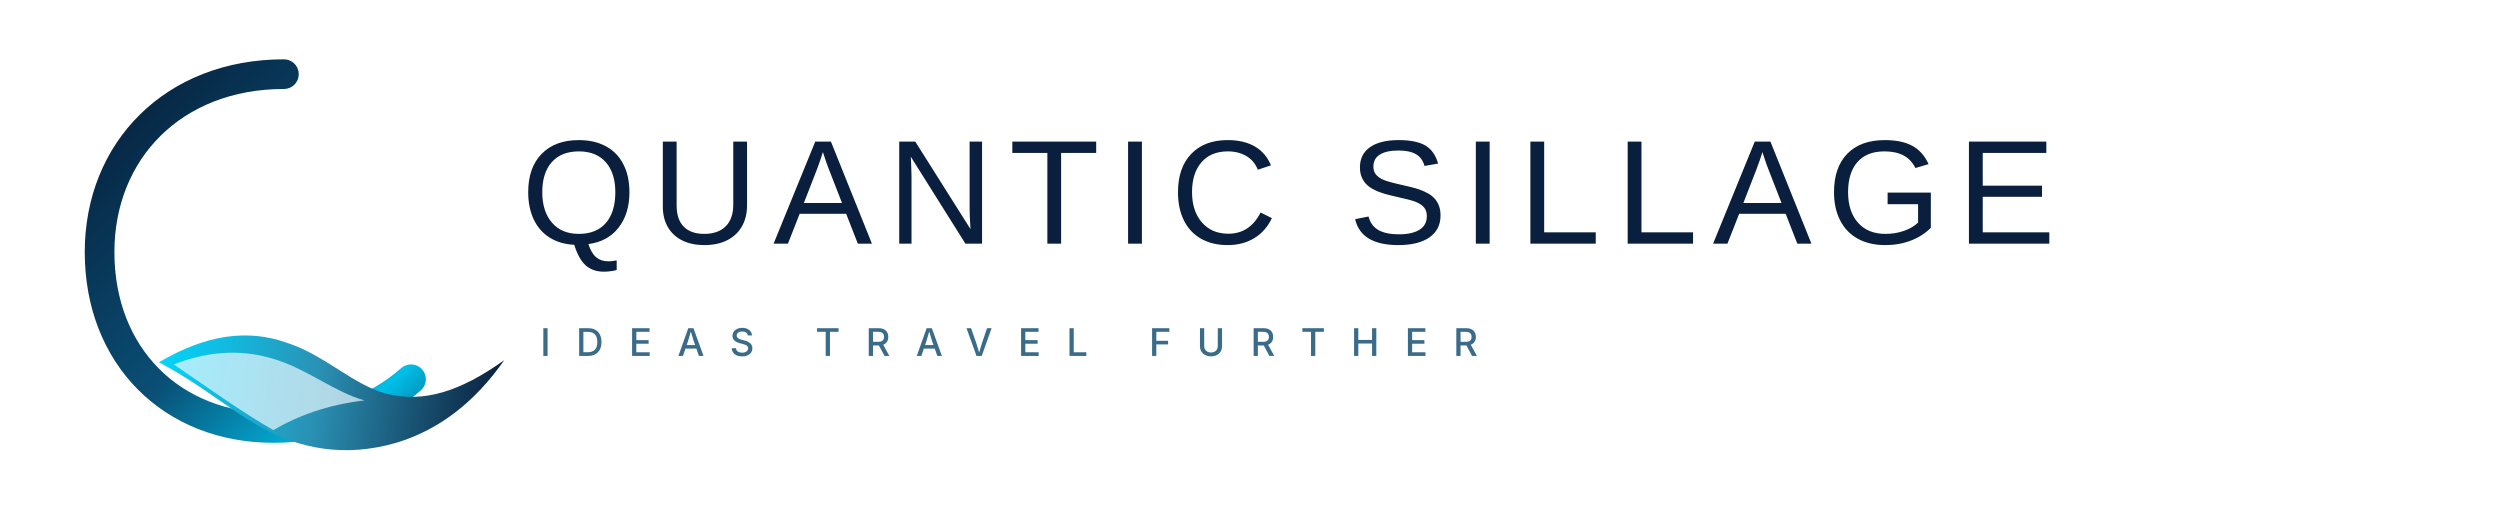
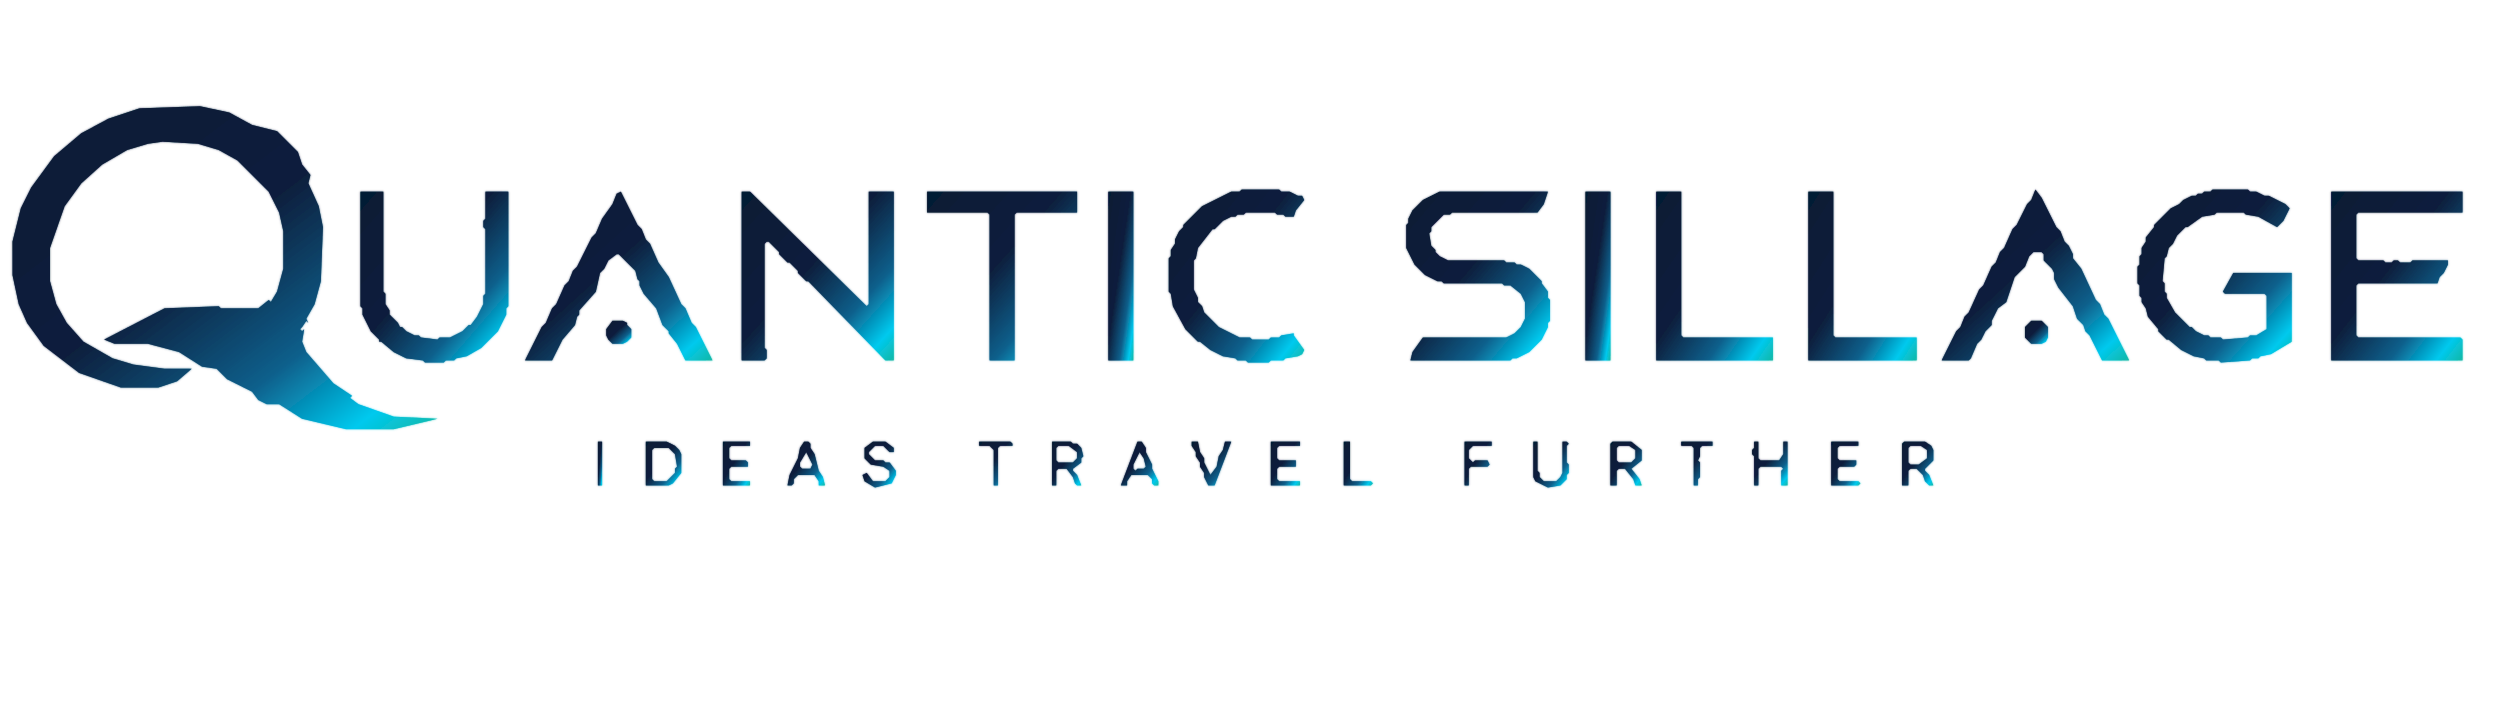
- <svg xmlns="http://www.w3.org/2000/svg" viewBox="0 0 1180 250" role="img" aria-label="Quantic Sillage — Ideas Travel Further">
+ <svg xmlns="http://www.w3.org/2000/svg" viewBox="0 0 1200 344" role="img" aria-label="Quantic Sillage — Ideas Travel Further">
  <defs>
-     <linearGradient id="ring" x1="32" y1="24" x2="220" y2="214" gradientUnits="userSpaceOnUse">
+     <linearGradient id="brand" x1="0" y1="0" x2="1" y2="1">
      <stop offset="0" stop-color="#061a34" />
-       <stop offset=".5" stop-color="#0a4f76" />
-       <stop offset=".78" stop-color="#00bfe8" />
-       <stop offset="1" stop-color="#0A1F3D" />
+       <stop offset="0.45" stop-color="#0A1F3D" />
+       <stop offset="0.72" stop-color="#0b5f8b" />
+       <stop offset="0.9" stop-color="#00c9ee" />
+       <stop offset="1" stop-color="#14B8A6" />
    </linearGradient>
-     <linearGradient id="wake" x1="64" y1="159" x2="228" y2="182" gradientUnits="userSpaceOnUse">
-       <stop stop-color="#00D9FF" />
-       <stop offset=".48" stop-color="#2a91b4" />
-       <stop offset="1" stop-color="#0A1F3D" />
-     </linearGradient>
+     <filter id="softGlow" x="-10%" y="-20%" width="120%" height="140%">
+       <feGaussianBlur stdDeviation="0.6" result="b" />
+       <feMerge>
+         <feMergeNode in="b" />
+         <feMergeNode in="SourceGraphic" />
+       </feMerge>
+     </filter>
  </defs>
-   <g transform="translate(8 6)">
-     <path d="M126 29C74 29 39 65 39 113c0 49 34 83 82 83 25 0 48-8 65-23" fill="none" stroke="url(#ring)" stroke-width="14" stroke-linecap="round" />
-     <path d="M67 165c22-13 42-16 61-9 18 6 31 20 47 24 17 4 34-1 55-16-14 20-31 33-51 39-24 7-46 3-65-8-17-10-28-20-47-30Z" fill="url(#wake)" />
-     <path d="M74 166c18-7 34-7 49-2 15 5 27 15 41 19-17 2-31 7-43 14-14-8-28-18-47-31Z" fill="#eafaff" opacity=".7" />
+   <g fill="url(#brand)" fill-rule="evenodd" clip-rule="evenodd" filter="url(#softGlow)">
+     <path d="M914,212 913,213 913,233 916,233 916,226 917,225 920,225 923,228 924,231 926,233 928,233 926,228 924,226 924,225 928,221 928,216 927,214 924,212ZM916,215 917,214 922,214 925,216 925,220 921,223 917,223 916,222Z" />
+     <path d="M879,212 879,233 892,233 893,232 892,231 883,231 882,230 882,225 883,224 890,224 891,223 891,221 883,221 882,220 882,215 883,214 892,214 892,212Z" />
+     <path d="M842,212 842,215 841,216 841,218 842,219 842,233 844,233 844,225 845,224 855,224 856,225 855,226 855,233 858,233 858,212 856,212 856,218 854,221 845,221 844,220 844,212Z" />
+     <path d="M807,212 807,214 812,214 813,215 813,233 815,233 815,230 816,229 816,222 815,221 816,219 816,215 817,214 822,214 822,212Z" />
+     <path d="M774,212 773,213 773,233 776,233 776,226 777,225 780,225 784,230 785,233 788,233 787,230 783,225 788,221 788,216 783,212ZM776,215 777,214 782,214 785,216 785,220 783,222 777,222 776,221Z" />
+     <path d="M736,212 736,229 737,231 743,234 749,233 752,230 752,228 753,227 753,223 752,222 752,214 753,213 752,212 750,212 750,227 749,229 747,231 741,231 739,229 739,227 738,226 738,212Z" />
+     <path d="M716,212 703,212 703,233 705,233 705,225 706,224 714,224 715,223 714,221 708,221 707,222 705,220 705,216 707,214 716,214Z" />
+     <path d="M645,212 645,233 658,233 659,232 658,231 649,231 648,230 648,212Z" />
+     <path d="M610,212 610,233 624,233 624,231 614,231 613,230 613,225 614,224 622,224 622,221 614,221 613,220 613,215 614,214 624,214 624,212Z" />
+     <path d="M572,212 572,214 574,217 574,219 576,222 576,224 578,227 578,229 580,233 583,233 591,212 588,212 587,216 585,219 584,224 581,228 578,222 578,220 576,217 575,212Z" />
+     <path d="M546,212 538,233 541,233 541,231 543,228 551,228 553,230 553,232 554,233 556,233 556,231 553,225 553,223 550,217 550,215 548,212ZM547,217 549,220 550,224 549,225 546,225 545,226 544,225 544,223Z" />
+     <path d="M505,212 505,233 507,233 507,226 508,225 512,225 515,229 516,232 517,233 519,233 517,228 515,226 515,225 519,222 519,220 520,219 519,215 517,213 515,213 514,212ZM507,215 508,214 513,214 517,217 517,220 515,222 508,222 507,221Z" />
+     <path d="M470,212 470,214 475,214 477,216 477,233 479,233 479,215 480,214 486,214 486,213 485,212Z" />
+     <path d="M425,212 419,212 415,215 415,220 418,223 424,224 427,226 427,229 425,231 419,231 416,227 414,228 415,231 420,234 428,232 430,228 430,226 427,222 425,222 424,221 420,221 417,218 417,217 420,214 424,214 427,217 429,217 429,215Z" />
+     <path d="M386,212 384,215 383,220 379,228 378,233 380,233 381,232 381,230 383,228 391,228 393,231 393,233 396,233 395,229 393,226 391,218 389,215 389,213 388,212ZM387,217 390,223 389,225 385,225 384,224 384,222Z" />
+     <path d="M347,212 347,233 360,233 360,231 351,231 350,230 350,225 351,224 359,224 359,222 358,221 351,221 350,220 350,215 351,214 360,214 360,212Z" />
+     <path d="M310,212 310,233 321,233 323,232 327,227 327,218 326,216 324,214 320,212ZM314,215 321,215 324,218 325,224 324,225 324,227 320,231 314,231 313,230 313,216Z" />
+     <path d="M287,212 287,233 289,233 289,212Z" />
+     <path d="M975,154 972,157 972,162 975,165 980,165 982,164 983,162 983,157 980,154Z" />
+     <path d="M294,154 291,158 291,161 292,163 294,165 299,165 301,164 303,162 303,158 301,156 301,155 299,154Z" />
+     <path d="M1119,92 1119,173 1182,173 1182,163 1181,162 1132,162 1131,161 1131,137 1132,136 1170,136 1171,133 1173,131 1175,127 1175,125 1158,125 1157,126 1152,126 1151,125 1149,125 1148,126 1145,126 1144,125 1132,125 1131,124 1131,103 1132,102 1182,102 1182,92Z" />
+     <path d="M868,92 868,173 920,173 920,162 881,162 880,161 880,92Z" />
+     <path d="M795,92 795,173 851,173 851,162 808,162 807,161 807,92Z" />
+     <path d="M761,92 761,173 773,173 773,92Z" />
+     <path d="M683,96 678,101 676,105 676,107 675,108 675,119 679,127 684,132 690,135 692,135 693,136 721,136 722,137 725,137 730,141 732,145 732,153 730,157 727,160 723,162 683,162 678,169 677,173 725,173 726,172 728,172 734,169 740,163 743,157 743,155 744,154 744,144 743,143 743,140 740,136 740,135 734,129 730,127 728,127 727,126 723,126 722,125 695,125 691,123 689,121 689,120 687,118 686,112 687,111 687,109 693,103 696,103 697,102 738,102 741,98 743,92 691,92Z" />
+     <path d="M532,92 532,173 544,173 544,92Z" />
+     <path d="M445,92 445,102 474,102 475,103 475,173 487,173 487,103 488,102 517,102 517,92Z" />
+     <path d="M356,92 356,173 367,173 368,172 368,168 367,167 367,117 368,116 369,116 374,121 374,122 378,126 379,126 383,130 383,131 387,135 388,135 425,173 429,173 429,92 417,92 417,146 416,147 360,92Z" />
+     <path d="M298,92 296,93 294,98 289,105 286,112 284,114 277,128 275,130 273,135 271,137 267,146 265,148 262,155 260,157 252,173 265,173 270,163 276,156 277,152 278,151 278,149 286,140 288,131 290,129 292,125 296,122 297,122 305,130 306,134 307,135 307,137 309,141 315,148 318,156 321,159 321,160 325,165 329,173 342,173 334,157 332,155 329,148 327,146 321,133 316,126 312,117 310,115 308,110 306,108Z" />
+     <path d="M173,92 173,147 174,148 174,151 178,159 182,163 182,164 183,164 189,169 195,172 203,173 204,174 213,174 214,173 218,173 219,172 224,171 231,167 239,159 243,151 243,148 244,147 244,92 233,92 233,105 232,106 232,109 233,110 233,141 232,142 232,146 229,152 226,156 225,156 222,159 216,162 211,162 210,163 202,162 201,161 199,161 195,159 193,157 192,157 191,155 187,151 187,149 185,146 185,141 184,140 184,92Z" />
+     <path d="M1062,91 1061,92 1058,92 1057,93 1055,93 1054,94 1052,94 1048,96 1046,98 1042,100 1034,108 1034,109 1030,114 1030,116 1028,119 1028,122 1027,123 1027,127 1026,128 1026,136 1027,137 1027,142 1028,143 1028,145 1030,148 1031,152 1036,158 1036,159 1040,163 1041,163 1047,168 1053,171 1058,172 1059,173 1065,173 1066,174 1080,173 1081,172 1084,172 1085,171 1090,170 1100,164 1100,131 1072,131 1067,140 1068,141 1087,141 1088,142 1088,158 1083,161 1080,161 1079,162 1067,163 1066,162 1061,162 1060,161 1058,161 1054,159 1052,157 1051,157 1044,150 1040,143 1040,141 1039,140 1039,136 1038,135 1039,124 1040,123 1041,119 1043,117 1045,113 1049,109 1050,109 1057,104 1063,103 1064,102 1077,102 1078,103 1084,104 1093,109 1096,106 1099,100 1097,98 1089,94 1087,94 1083,92 1080,92 1079,91Z" />
+     <path d="M977,91 975,96 973,98 968,108 966,110 962,119 960,121 958,126 956,128 952,137 950,139 945,150 943,152 941,157 939,159 932,173 945,173 946,172 949,165 951,163 953,159 956,156 956,154 959,148 963,145 967,133 972,128 974,123 976,121 980,121 981,122 981,125 985,129 986,131 986,134 988,138 995,147 997,153 1000,156 1001,159 1003,161 1009,173 1022,173 1012,153 1010,151 1008,146 1006,144 999,129 995,124 995,122 993,118 991,116 989,111 987,109 980,95Z" />
+     <path d="M591,92 577,99 568,108 568,109 566,111 564,115 564,117 562,120 562,123 561,124 561,140 562,141 563,147 569,158 575,164 576,164 581,168 587,171 593,172 594,173 598,173 599,174 609,174 610,173 616,173 617,172 623,171 625,170 626,168 621,161 621,160 615,161 614,162 610,162 609,163 601,163 600,162 595,162 585,157 578,150 577,147 575,145 575,143 573,139 573,125 574,124 575,119 582,110 583,110 587,106 591,104 593,104 594,103 597,103 598,102 612,102 613,103 616,103 617,104 621,104 622,101 626,96 625,94 623,94 619,92 615,92 614,91 596,91 595,92Z" />
+     <path d="M15,90 10,100 6,116 6,132 9,146 13,155 21,166 38,179 58,186 76,186 85,183 92,177 79,177 64,175 54,172 40,164 32,155 27,146 24,135 24,119 31,99 39,88 49,79 61,72 71,69 78,68 95,69 105,72 114,77 129,92 134,102 136,111 136,129 133,140 130,145 129,144 124,148 106,148 105,147 79,148 50,163 55,165 71,165 86,169 97,176 104,177 109,182 121,188 124,192 128,194 134,194 145,201 166,206 189,206 210,201 189,200 172,194 168,191 169,190 160,184 147,169 145,164 146,158 145,157 147,154 148,155 147,153 151,146 154,135 155,109 153,99 148,88 149,84 145,79 143,73 133,63 121,60 110,54 96,51 67,52 52,57 39,64 26,75ZM144,158 145,157 146,158 145,159Z" />
  </g>
-   <text x="246" y="115" fill="#0A1F3D" font-family="Space Grotesk,Arial,sans-serif" font-size="70" font-weight="400" letter-spacing="7">QUANTIC SILLAGE</text>
-   <text x="255" y="168" fill="#3a6c8a" font-family="Inter,Arial,sans-serif" font-size="18" font-weight="500" letter-spacing="12">IDEAS TRAVEL FURTHER</text>
</svg>
